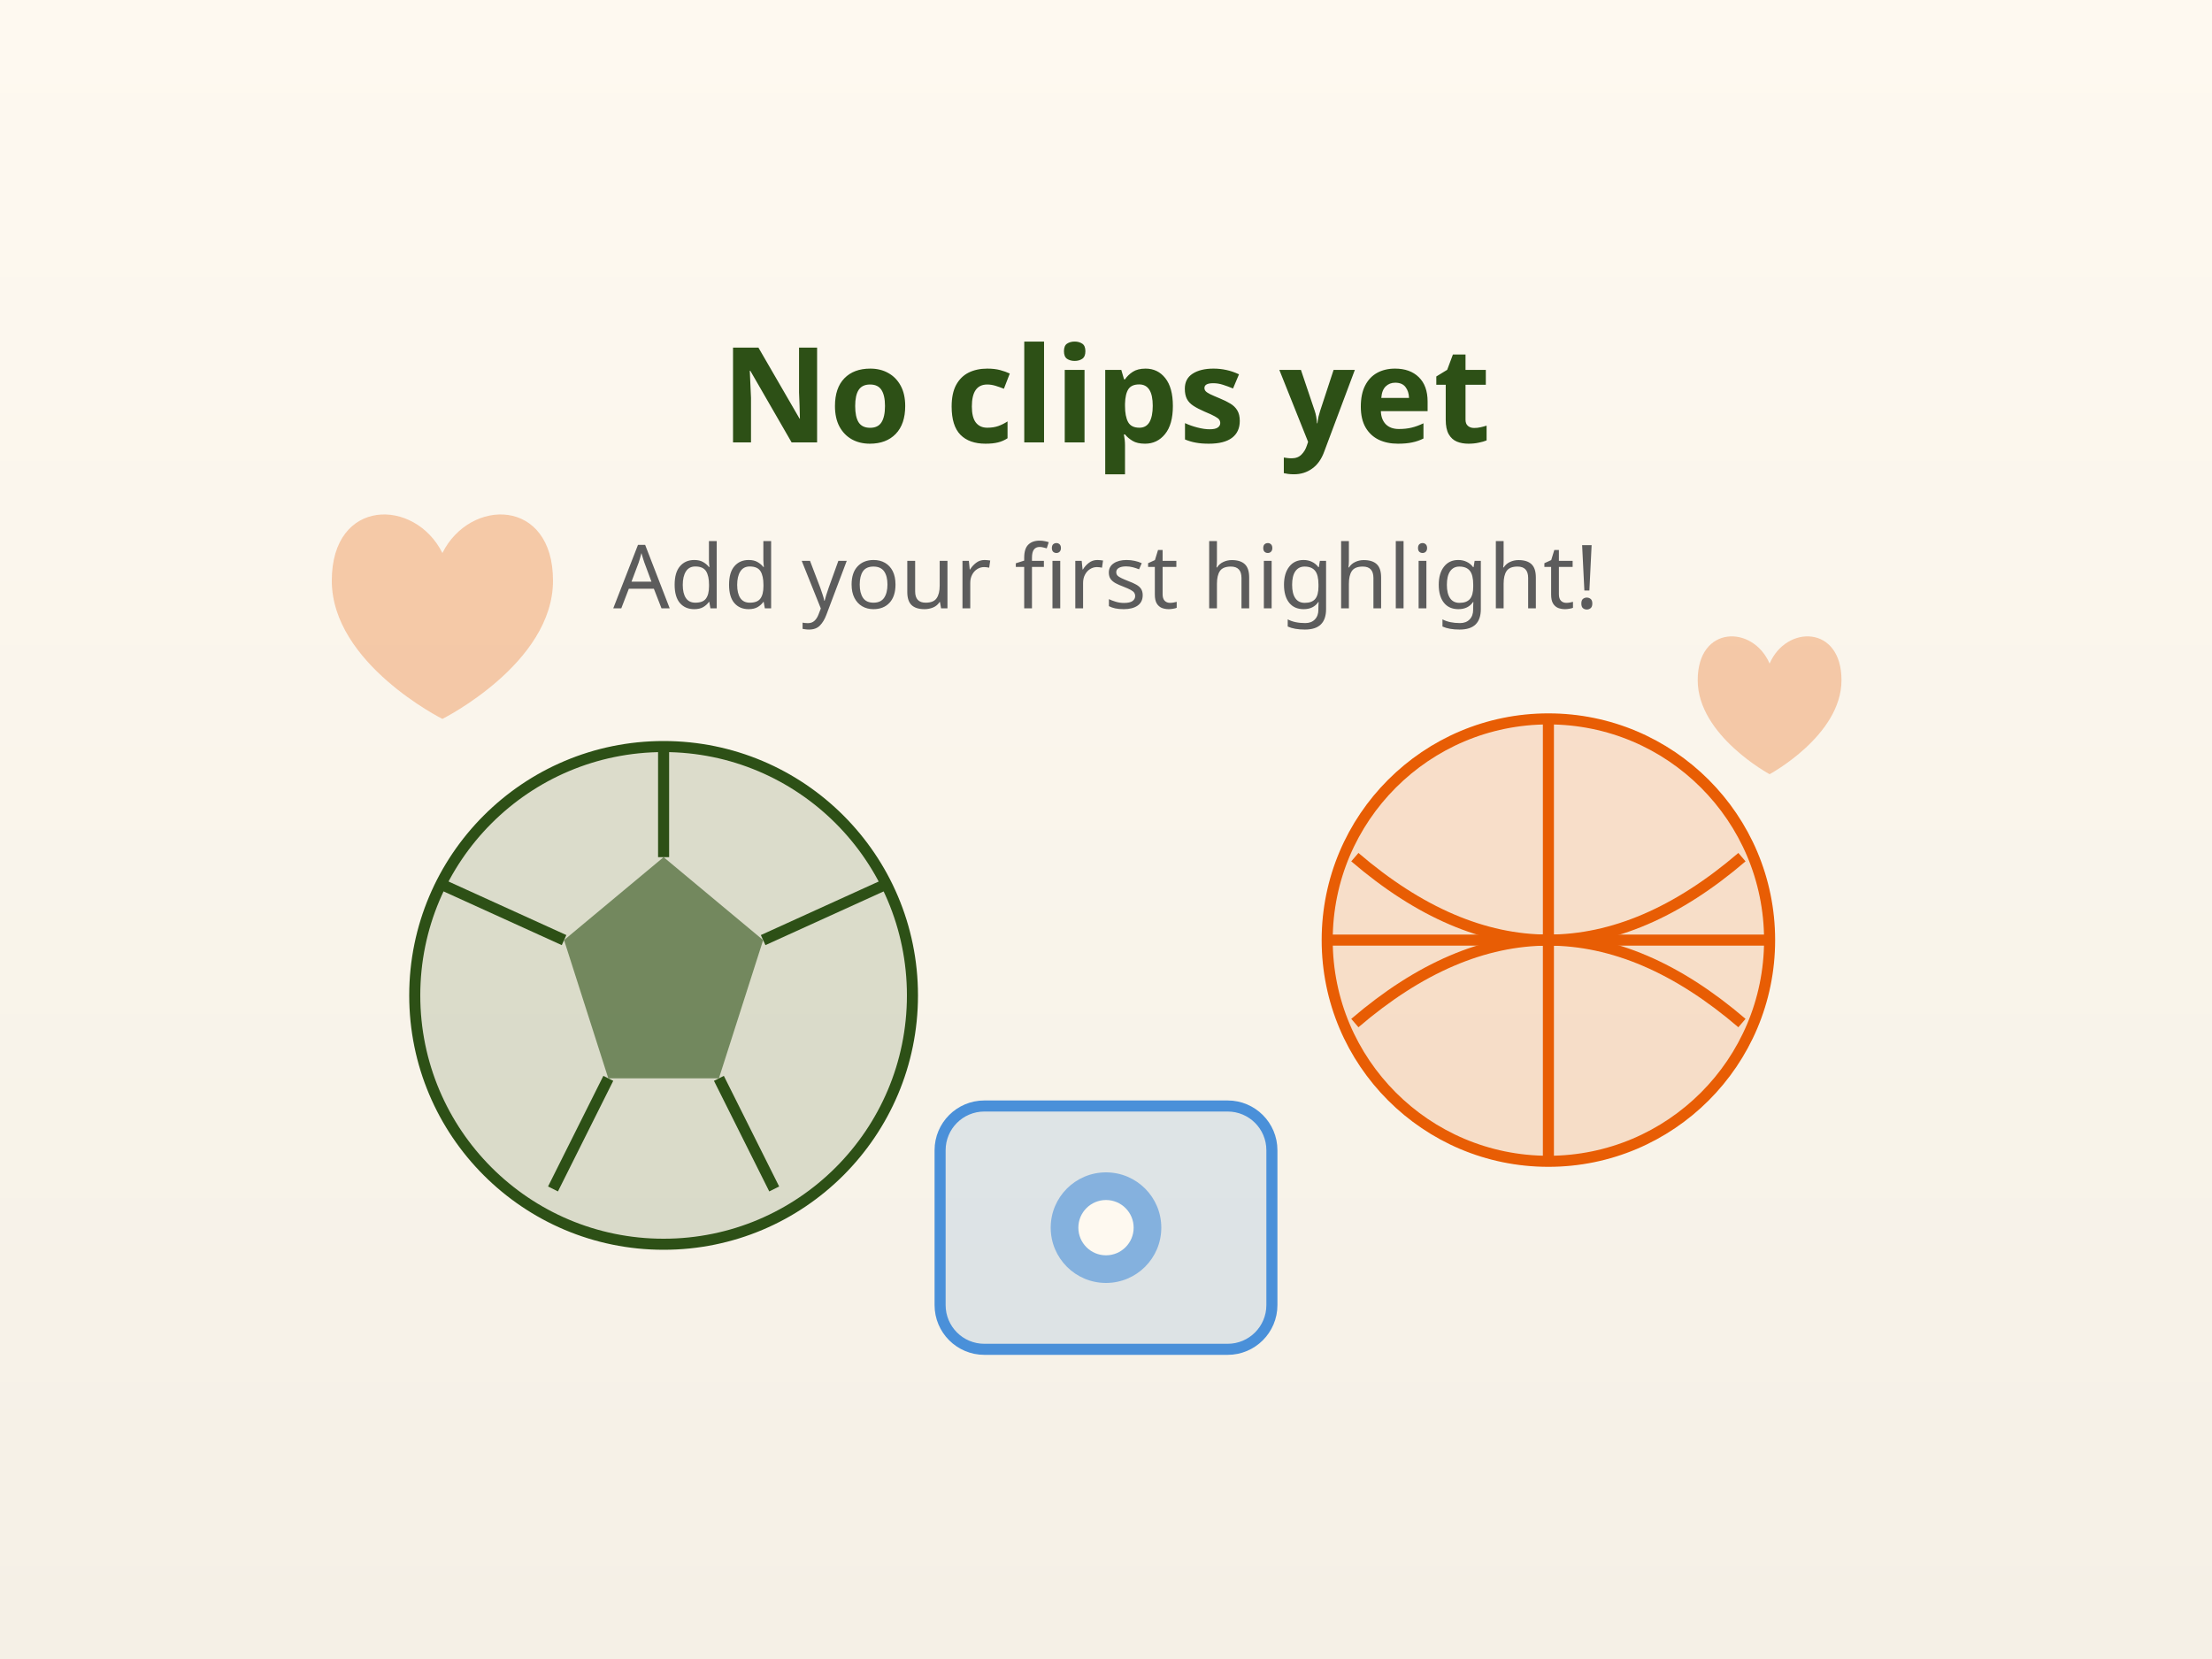
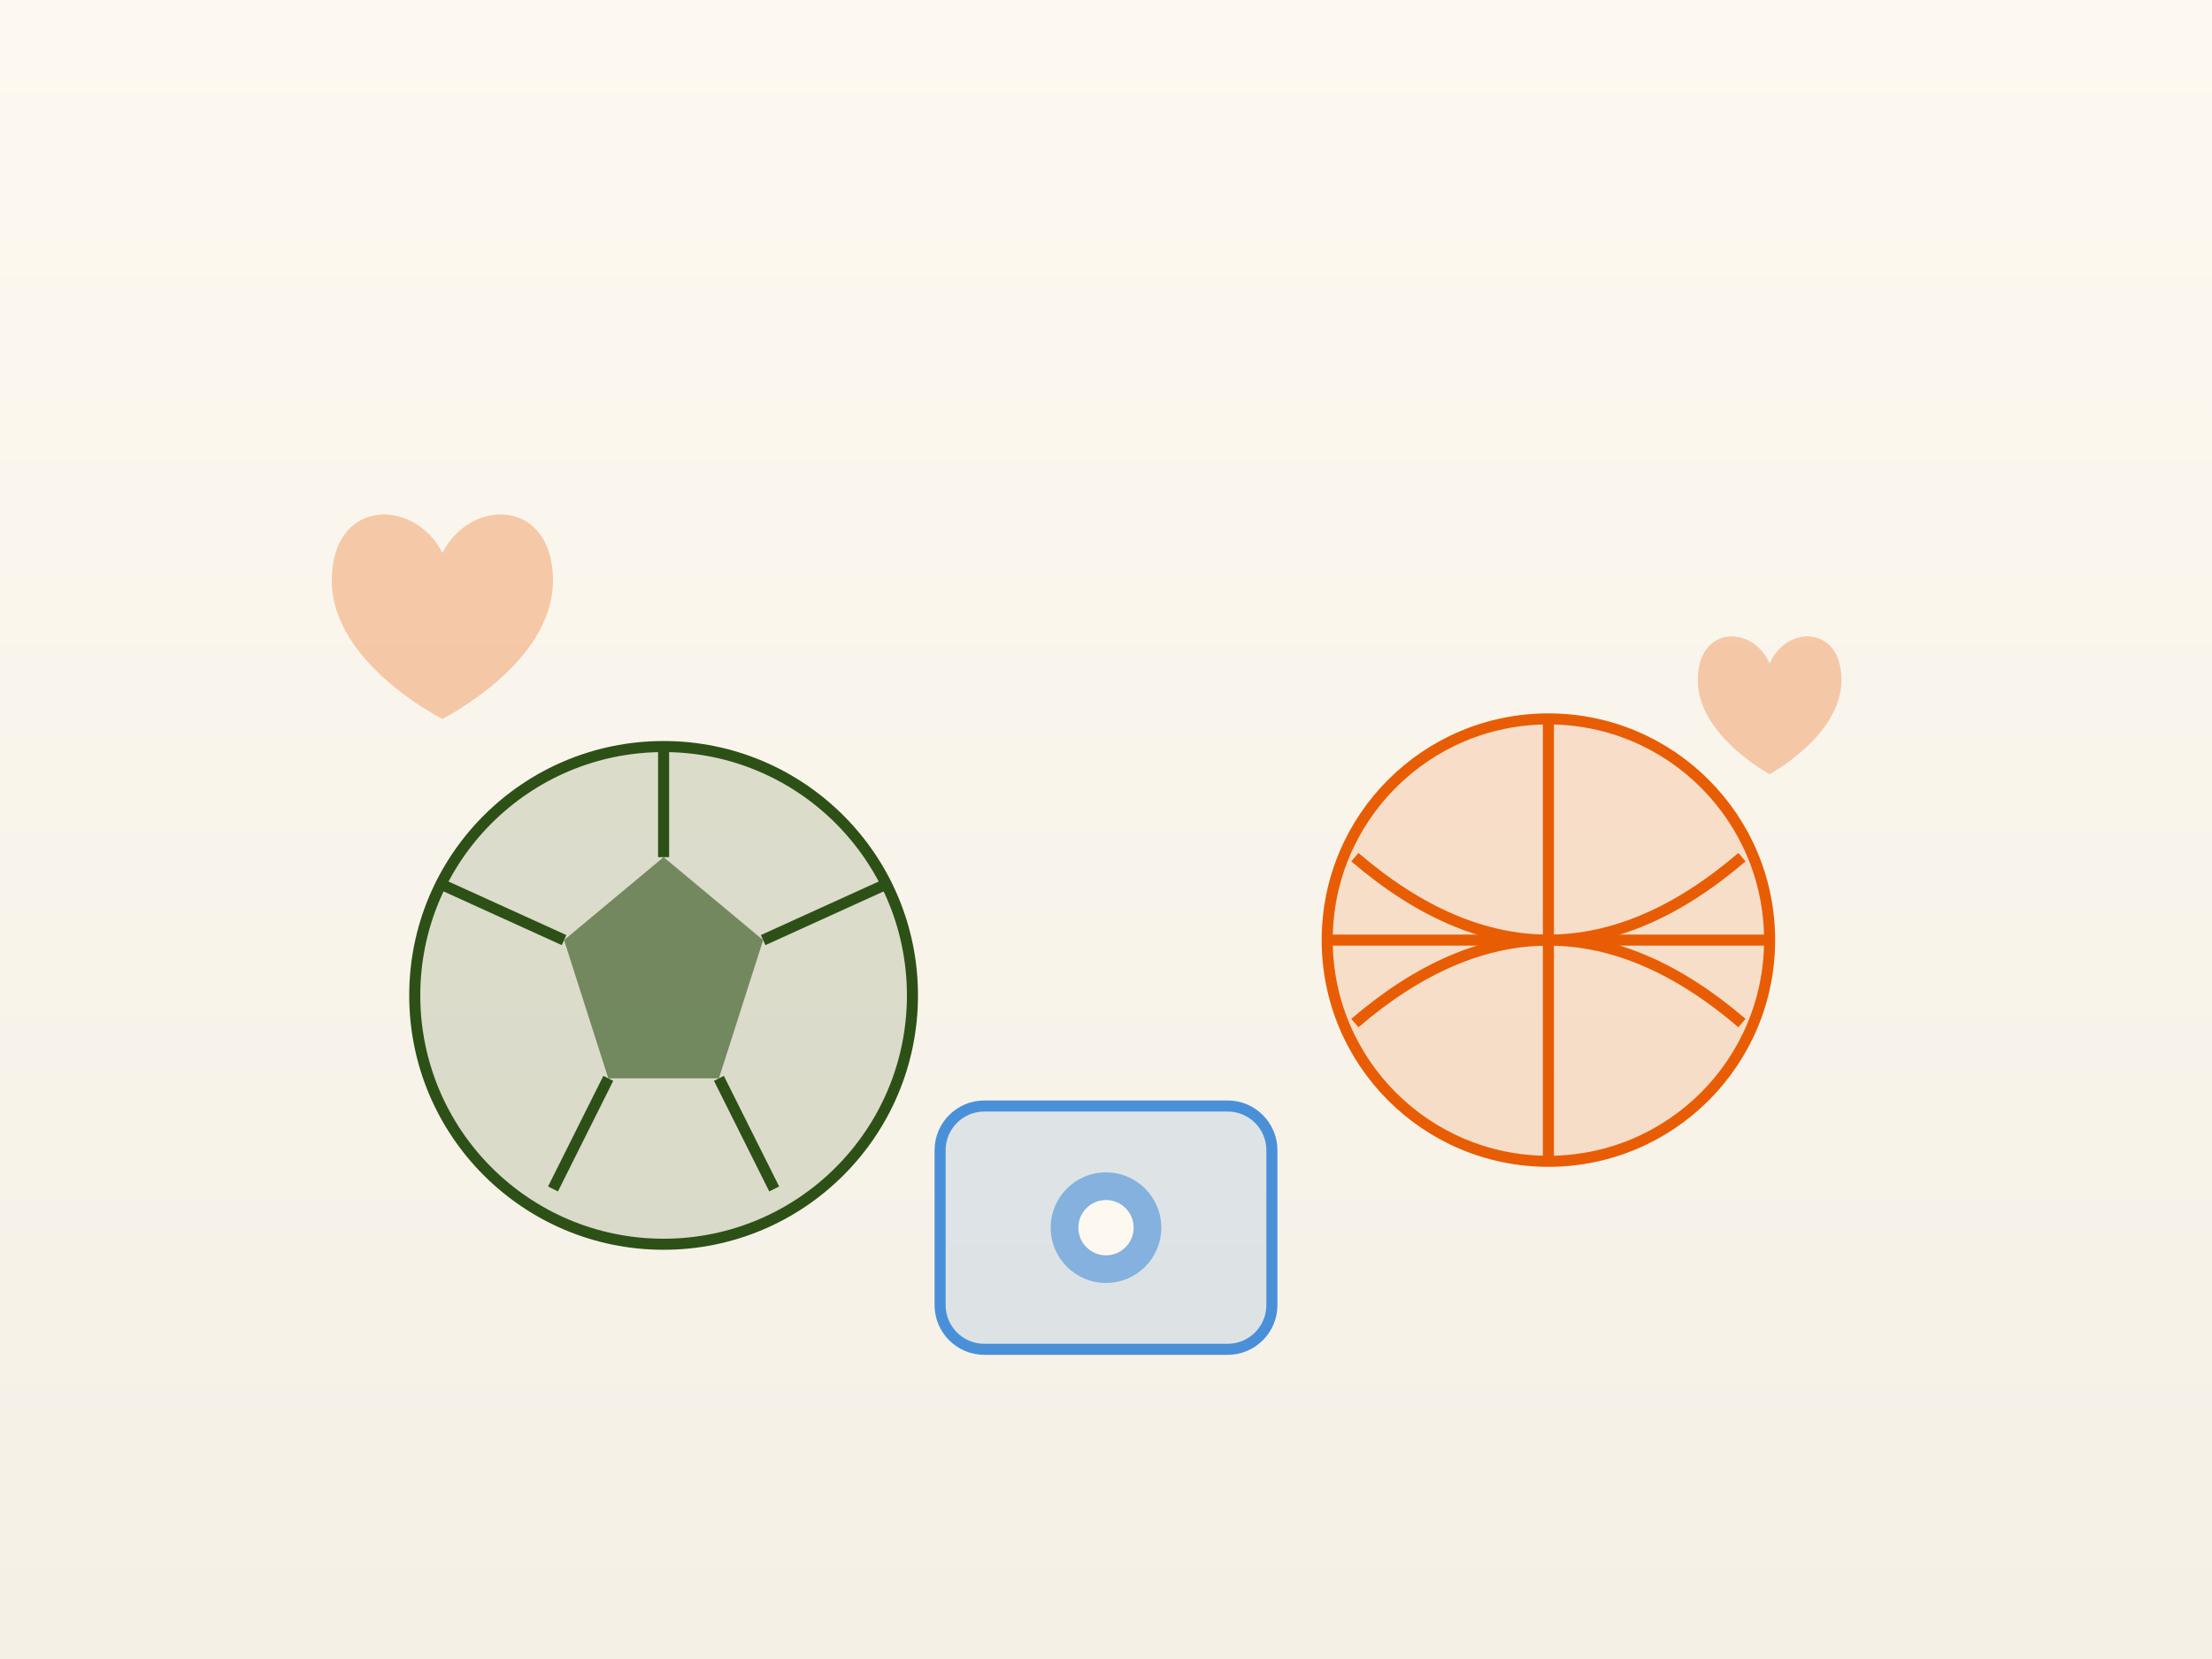
<svg xmlns="http://www.w3.org/2000/svg" viewBox="0 0 400 300" width="400" height="300">
  <defs>
    <linearGradient id="sky" x1="0" y1="0" x2="0" y2="1">
      <stop offset="0%" stop-color="#FEF9F0" />
      <stop offset="100%" stop-color="#F5F0E6" />
    </linearGradient>
  </defs>
  <rect width="400" height="300" fill="url(#sky)" />
  <circle cx="120" cy="180" r="45" fill="#2D5016" opacity="0.15" />
  <circle cx="120" cy="180" r="45" fill="none" stroke="#2D5016" stroke-width="2" />
  <polygon points="120,155 138,170 130,195 110,195 102,170" fill="#2D5016" opacity="0.6" />
  <line x1="120" y1="135" x2="120" y2="155" stroke="#2D5016" stroke-width="2" />
  <line x1="138" y1="170" x2="160" y2="160" stroke="#2D5016" stroke-width="2" />
  <line x1="102" y1="170" x2="80" y2="160" stroke="#2D5016" stroke-width="2" />
  <line x1="130" y1="195" x2="140" y2="215" stroke="#2D5016" stroke-width="2" />
  <line x1="110" y1="195" x2="100" y2="215" stroke="#2D5016" stroke-width="2" />
  <circle cx="280" cy="170" r="40" fill="#E85D04" opacity="0.15" />
  <circle cx="280" cy="170" r="40" fill="none" stroke="#E85D04" stroke-width="2" />
  <path d="M 245 155 Q 280 185 315 155" fill="none" stroke="#E85D04" stroke-width="2" />
  <path d="M 245 185 Q 280 155 315 185" fill="none" stroke="#E85D04" stroke-width="2" />
  <line x1="280" y1="130" x2="280" y2="210" stroke="#E85D04" stroke-width="2" />
  <line x1="240" y1="170" x2="320" y2="170" stroke="#E85D04" stroke-width="2" />
  <rect x="170" y="200" width="60" height="44" rx="8" fill="#4A90D9" opacity="0.15" />
  <rect x="170" y="200" width="60" height="44" rx="8" fill="none" stroke="#4A90D9" stroke-width="2" />
  <circle cx="200" cy="222" r="10" fill="#4A90D9" opacity="0.6" />
  <circle cx="200" cy="222" r="5" fill="#FEF9F0" />
  <path d="M 80 100 C 75 90 60 90 60 105 C 60 120 80 130 80 130 C 80 130 100 120 100 105 C 100 90 85 90 80 100 Z" fill="#E85D04" opacity="0.3" />
  <path d="M 320 120 C 317 113 307 113 307 123 C 307 133 320 140 320 140 C 320 140 333 133 333 123 C 333 113 323 113 320 120 Z" fill="#E85D04" opacity="0.3" />
-   <text x="200" y="80" text-anchor="middle" font-family="Nunito, system-ui, sans-serif" font-size="24" font-weight="700" fill="#2D5016">No clips yet</text>
-   <text x="200" y="110" text-anchor="middle" font-family="Nunito, system-ui, sans-serif" font-size="16" fill="#5C5C5C">Add your first highlight!</text>
</svg>
